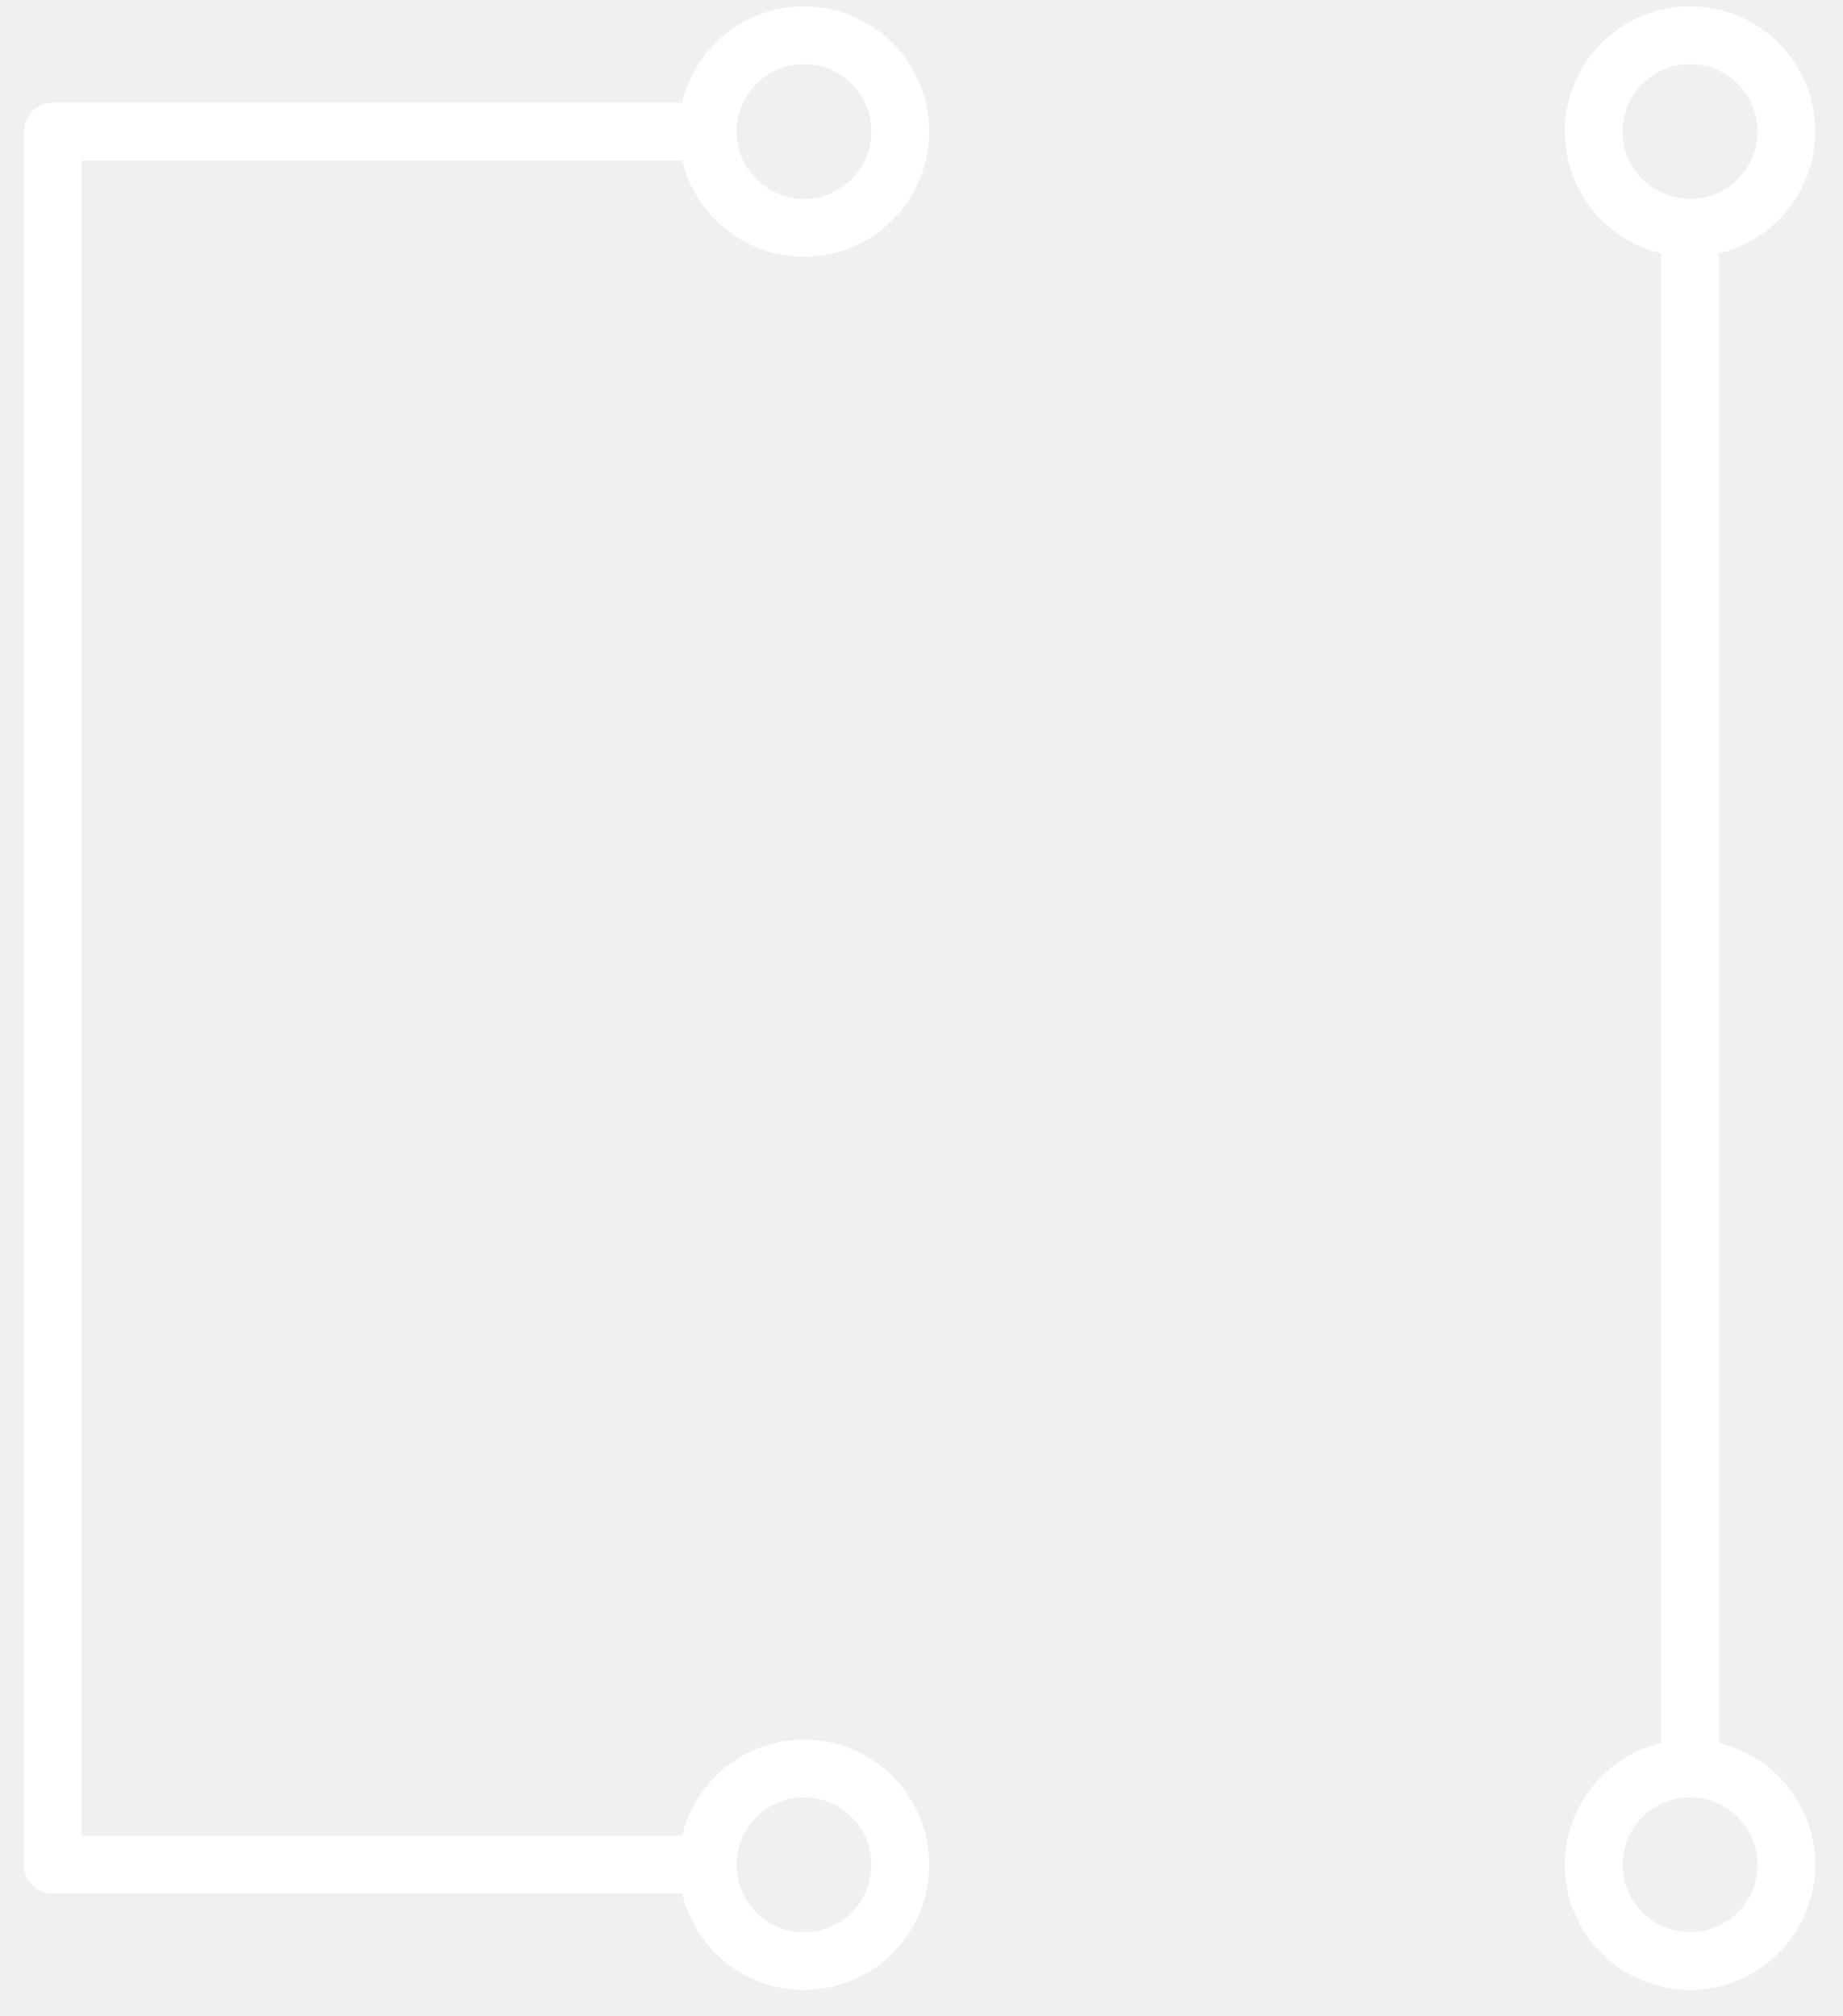
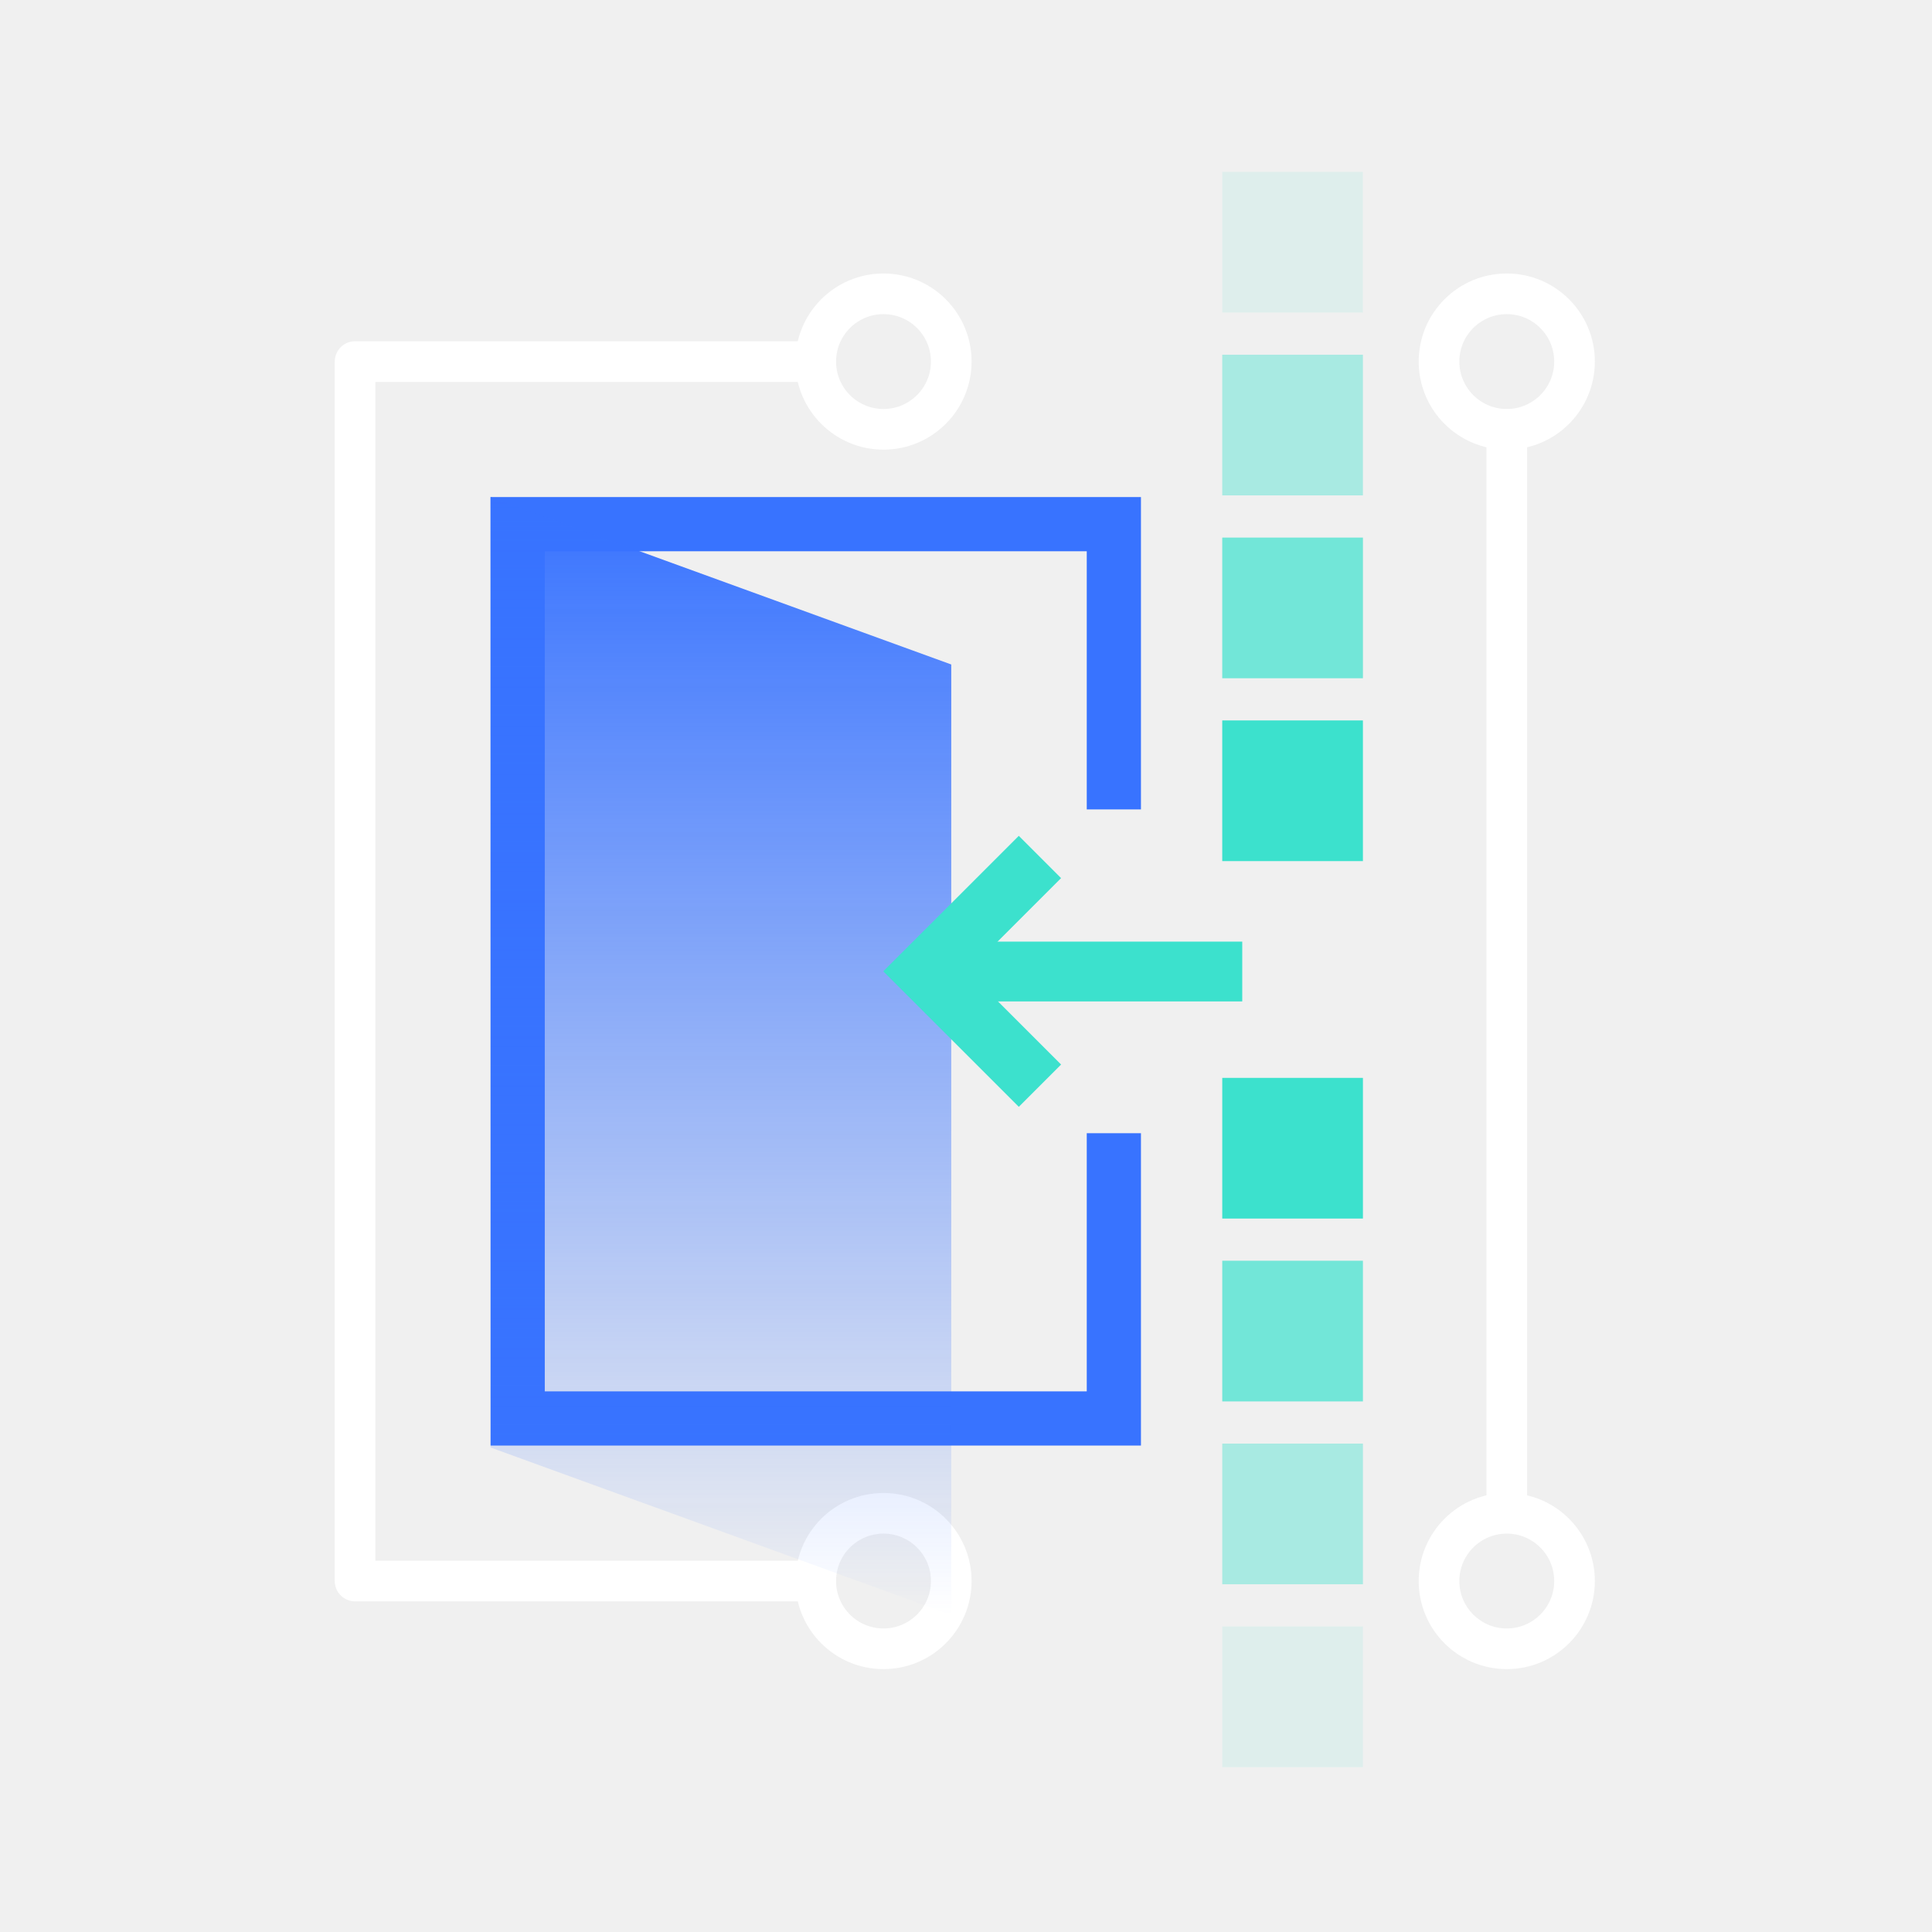
- <svg xmlns="http://www.w3.org/2000/svg" width="53" height="58" viewBox="0 0 53 58" fill="none">
-   <path d="M20.356 53.649H1.519V3.785H20.356" stroke="white" stroke-width="1.662" stroke-linecap="round" stroke-linejoin="round" />
-   <path d="M48.613 6.555V50.602" stroke="white" stroke-width="1.662" stroke-linecap="round" stroke-linejoin="round" />
-   <path fill-rule="evenodd" clip-rule="evenodd" d="M23.126 56.419C21.596 56.419 20.356 55.179 20.356 53.649C20.356 52.119 21.596 50.879 23.126 50.879C24.656 50.879 25.896 52.119 25.896 53.649C25.896 55.179 24.656 56.419 23.126 56.419Z" stroke="white" stroke-width="1.662" />
-   <path fill-rule="evenodd" clip-rule="evenodd" d="M23.126 6.555C21.596 6.555 20.356 5.314 20.356 3.784C20.356 2.254 21.596 1.014 23.126 1.014C24.656 1.014 25.896 2.254 25.896 3.784C25.896 5.314 24.656 6.555 23.126 6.555Z" stroke="white" stroke-width="1.662" />
-   <path fill-rule="evenodd" clip-rule="evenodd" d="M48.612 6.555C47.083 6.555 45.842 5.314 45.842 3.784C45.842 2.254 47.083 1.014 48.612 1.014C50.142 1.014 51.383 2.254 51.383 3.784C51.383 5.314 50.142 6.555 48.612 6.555Z" stroke="white" stroke-width="1.662" />
-   <path fill-rule="evenodd" clip-rule="evenodd" d="M48.612 56.419C47.083 56.419 45.842 55.179 45.842 53.649C45.842 52.119 47.083 50.879 48.612 50.879C50.142 50.879 51.383 52.119 51.383 53.649C51.383 55.179 50.142 56.419 48.612 56.419Z" stroke="white" stroke-width="1.662" />
+ <svg xmlns="http://www.w3.org/2000/svg" width="79" height="79" viewBox="0 0 79 79" fill="none">
+   <path d="M33.356 64.649H14.519V14.785H33.356" stroke="white" stroke-width="1.662" stroke-linecap="round" stroke-linejoin="round" />
+   <path d="M61.613 17.555V61.602" stroke="white" stroke-width="1.662" stroke-linecap="round" stroke-linejoin="round" />
+   <path fill-rule="evenodd" clip-rule="evenodd" d="M36.126 67.419C34.596 67.419 33.356 66.179 33.356 64.649C33.356 63.119 34.596 61.879 36.126 61.879C37.656 61.879 38.897 63.119 38.897 64.649C38.897 66.179 37.656 67.419 36.126 67.419Z" stroke="white" stroke-width="1.662" />
+   <path fill-rule="evenodd" clip-rule="evenodd" d="M36.126 17.555C34.596 17.555 33.356 16.314 33.356 14.784C33.356 13.255 34.596 12.014 36.126 12.014C37.656 12.014 38.897 13.255 38.897 14.784C38.897 16.314 37.656 17.555 36.126 17.555Z" stroke="white" stroke-width="1.662" />
+   <path fill-rule="evenodd" clip-rule="evenodd" d="M61.612 17.555C60.083 17.555 58.842 16.314 58.842 14.784C58.842 13.255 60.083 12.014 61.612 12.014C63.142 12.014 64.383 13.255 64.383 14.784C64.383 16.314 63.142 17.555 61.612 17.555Z" stroke="white" stroke-width="1.662" />
+   <path fill-rule="evenodd" clip-rule="evenodd" d="M61.612 67.419C60.083 67.419 58.842 66.179 58.842 64.649C58.842 63.119 60.083 61.879 61.612 61.879C63.142 61.879 64.383 63.119 64.383 64.649C64.383 66.179 63.142 67.419 61.612 67.419Z" stroke="white" stroke-width="1.662" />
+   <path d="M45.546 46.337V58.001H21.168V21.433H45.546V33.097" stroke="#3873FF" stroke-width="2.216" />
+   <path d="M20.06 20.325L38.897 27.171V66.035L20.06 59.189V20.325Z" fill="url(#paint0_linear_481_2177)" />
+   <rect width="2.445" height="11.735" transform="matrix(0 -1 -1 0 50.7959 40.9482)" fill="#3CE1CD" />
+   <path d="M41.659 45.258L43.388 43.529L37.856 37.997L36.127 39.726L41.659 45.258Z" fill="#3CE1CD" />
+   <path d="M41.659 34.177L43.388 35.906L37.856 41.437L36.127 39.709L41.659 34.177Z" fill="#3CE1CD" />
+   <rect opacity="0.1" x="49.978" y="7.028" width="5.752" height="5.752" fill="#3CE1CD" />
+   <rect opacity="0.4" x="49.978" y="14.505" width="5.752" height="5.752" fill="#3CE1CD" />
+   <rect opacity="0.7" x="49.978" y="21.982" width="5.752" height="5.752" fill="#3CE1CD" />
+   <rect x="49.978" y="29.459" width="5.752" height="5.752" fill="#3CE1CD" />
+   <rect opacity="0.1" width="5.752" height="5.752" transform="matrix(1 0 0 -1 49.9785 72.2583)" fill="#3CE1CD" />
+   <rect opacity="0.4" width="5.752" height="5.752" transform="matrix(1 0 0 -1 49.9785 64.7812)" fill="#3CE1CD" />
+   <rect opacity="0.7" width="5.752" height="5.752" transform="matrix(1 0 0 -1 49.9785 57.3042)" fill="#3CE1CD" />
+   <rect width="5.752" height="5.752" transform="matrix(1 0 0 -1 49.9785 49.8271)" fill="#3CE1CD" />
+   <defs>
+     <linearGradient id="paint0_linear_481_2177" x1="29.479" y1="20.325" x2="29.479" y2="66.035" gradientUnits="userSpaceOnUse">
+       <stop stop-color="#3873FF" />
+       <stop offset="1" stop-color="#3873FF" stop-opacity="0" />
+     </linearGradient>
+   </defs>
</svg>
